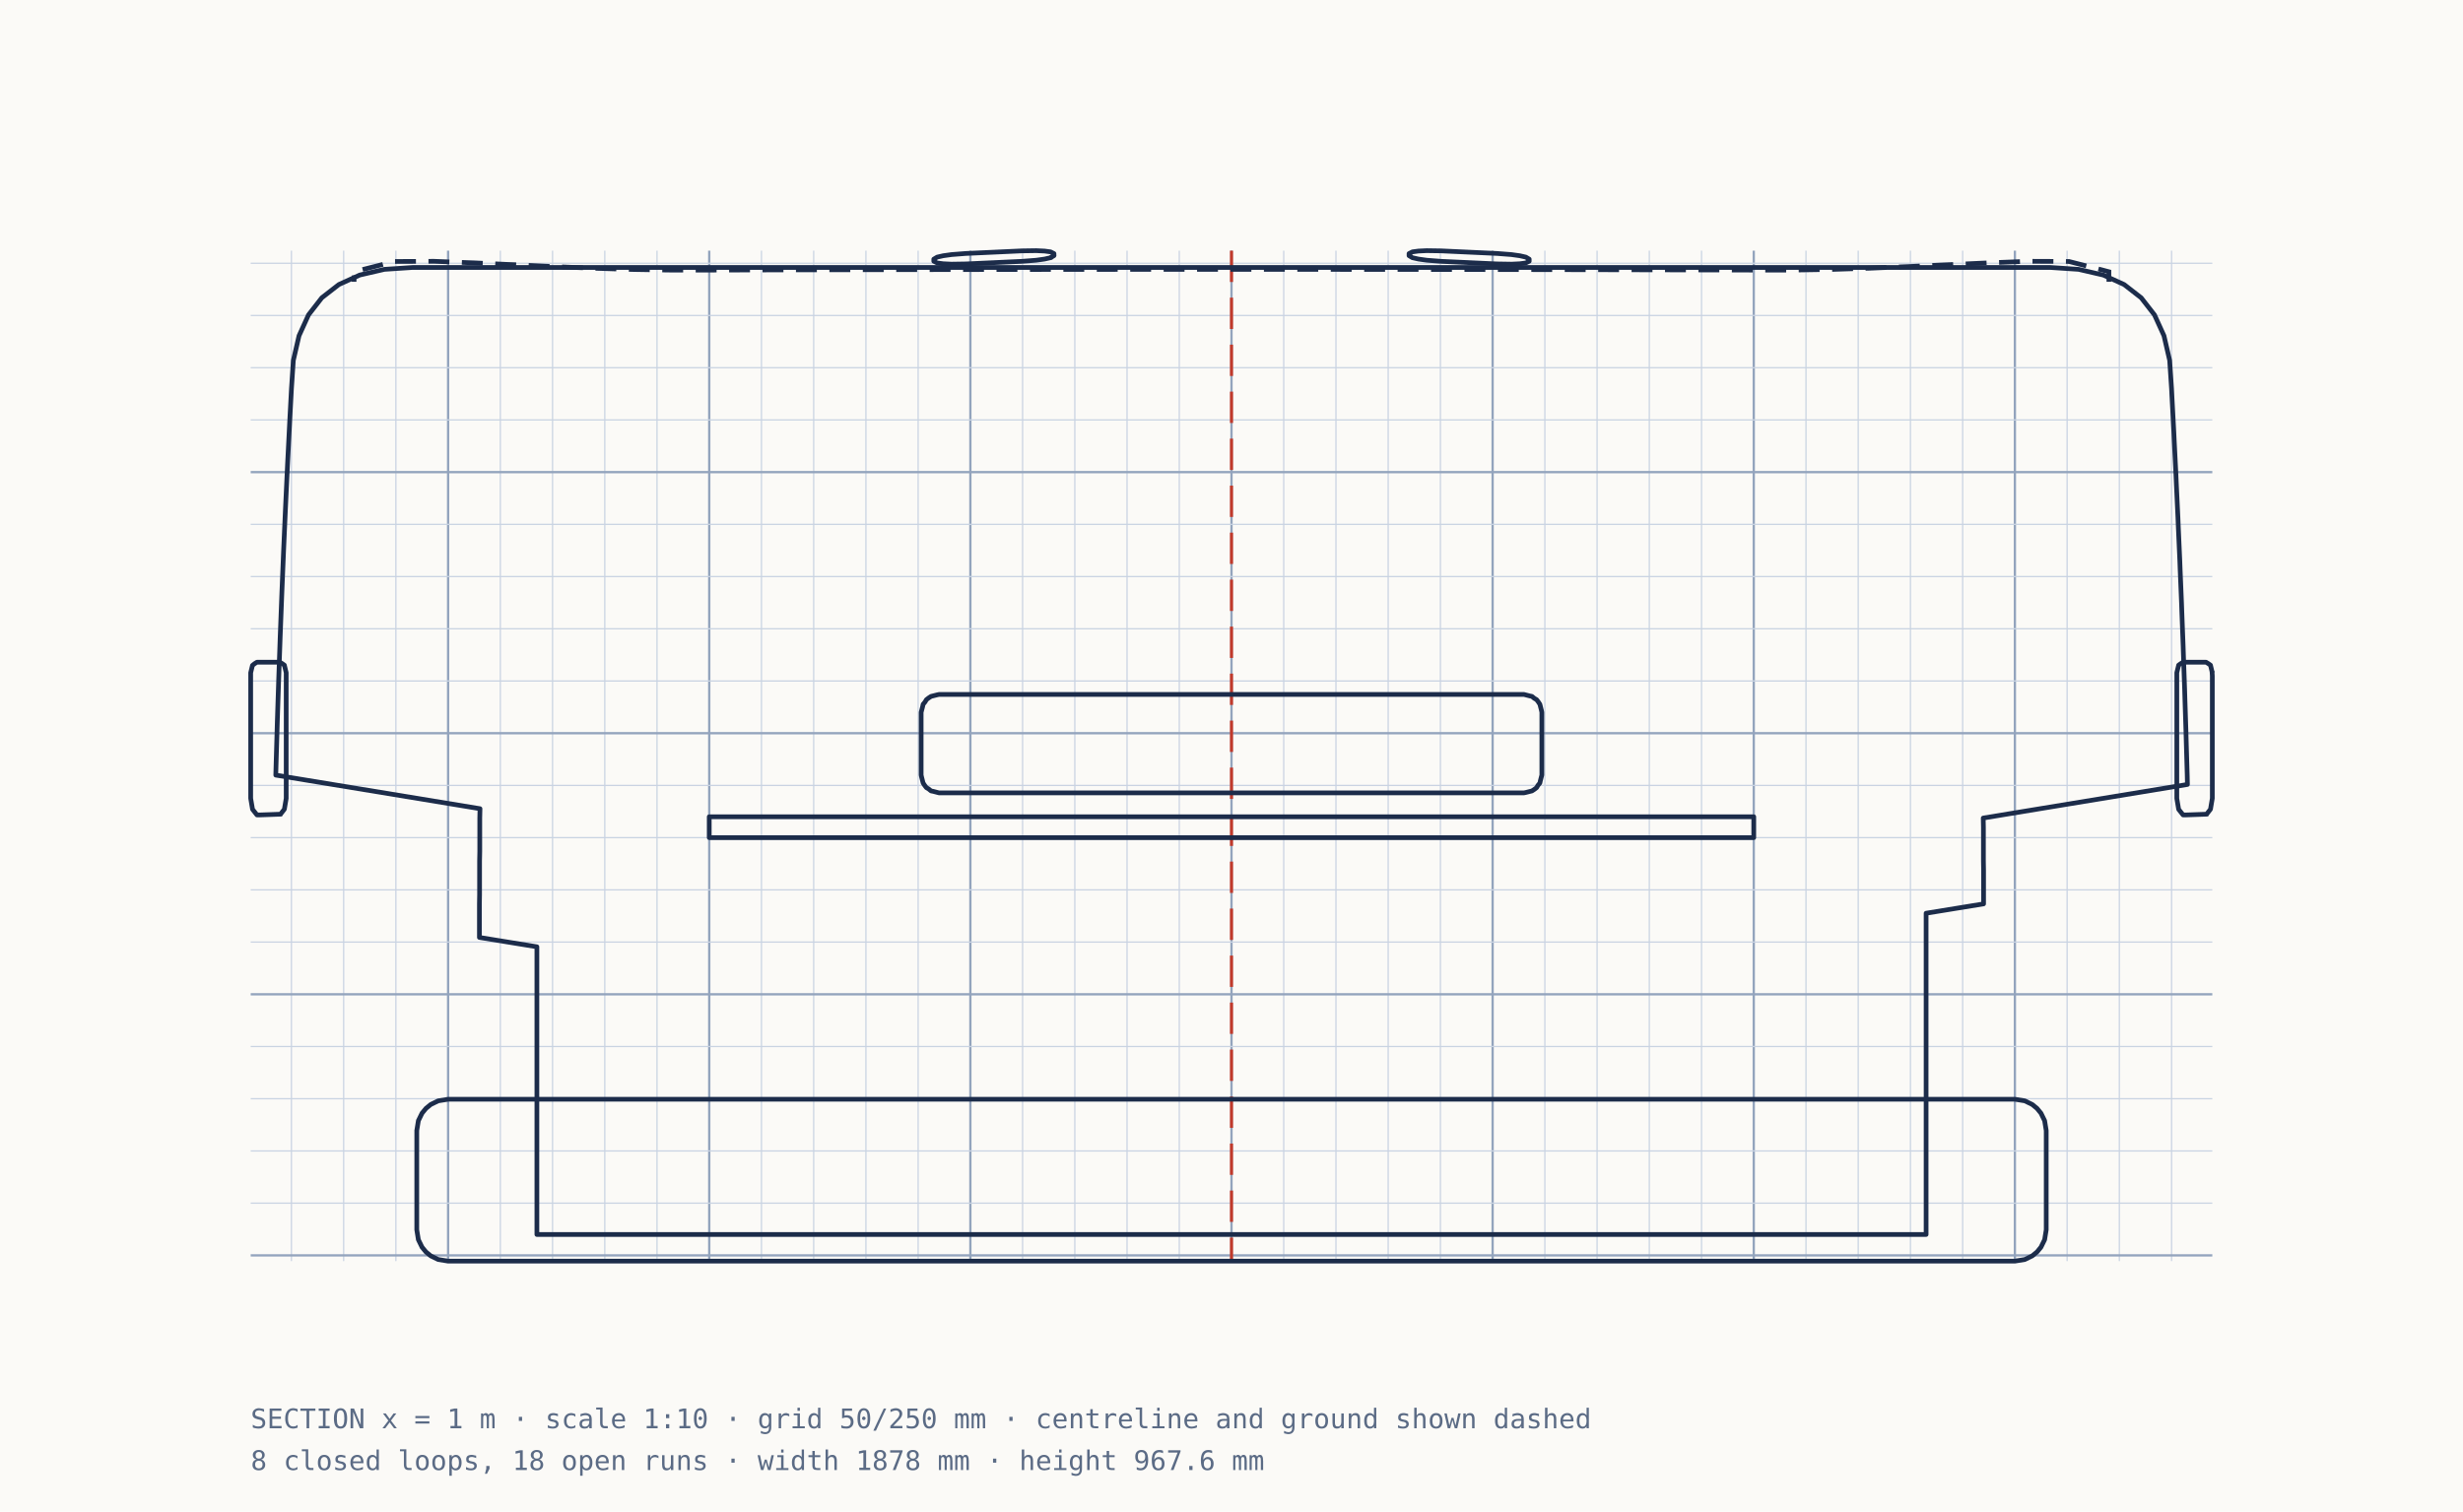
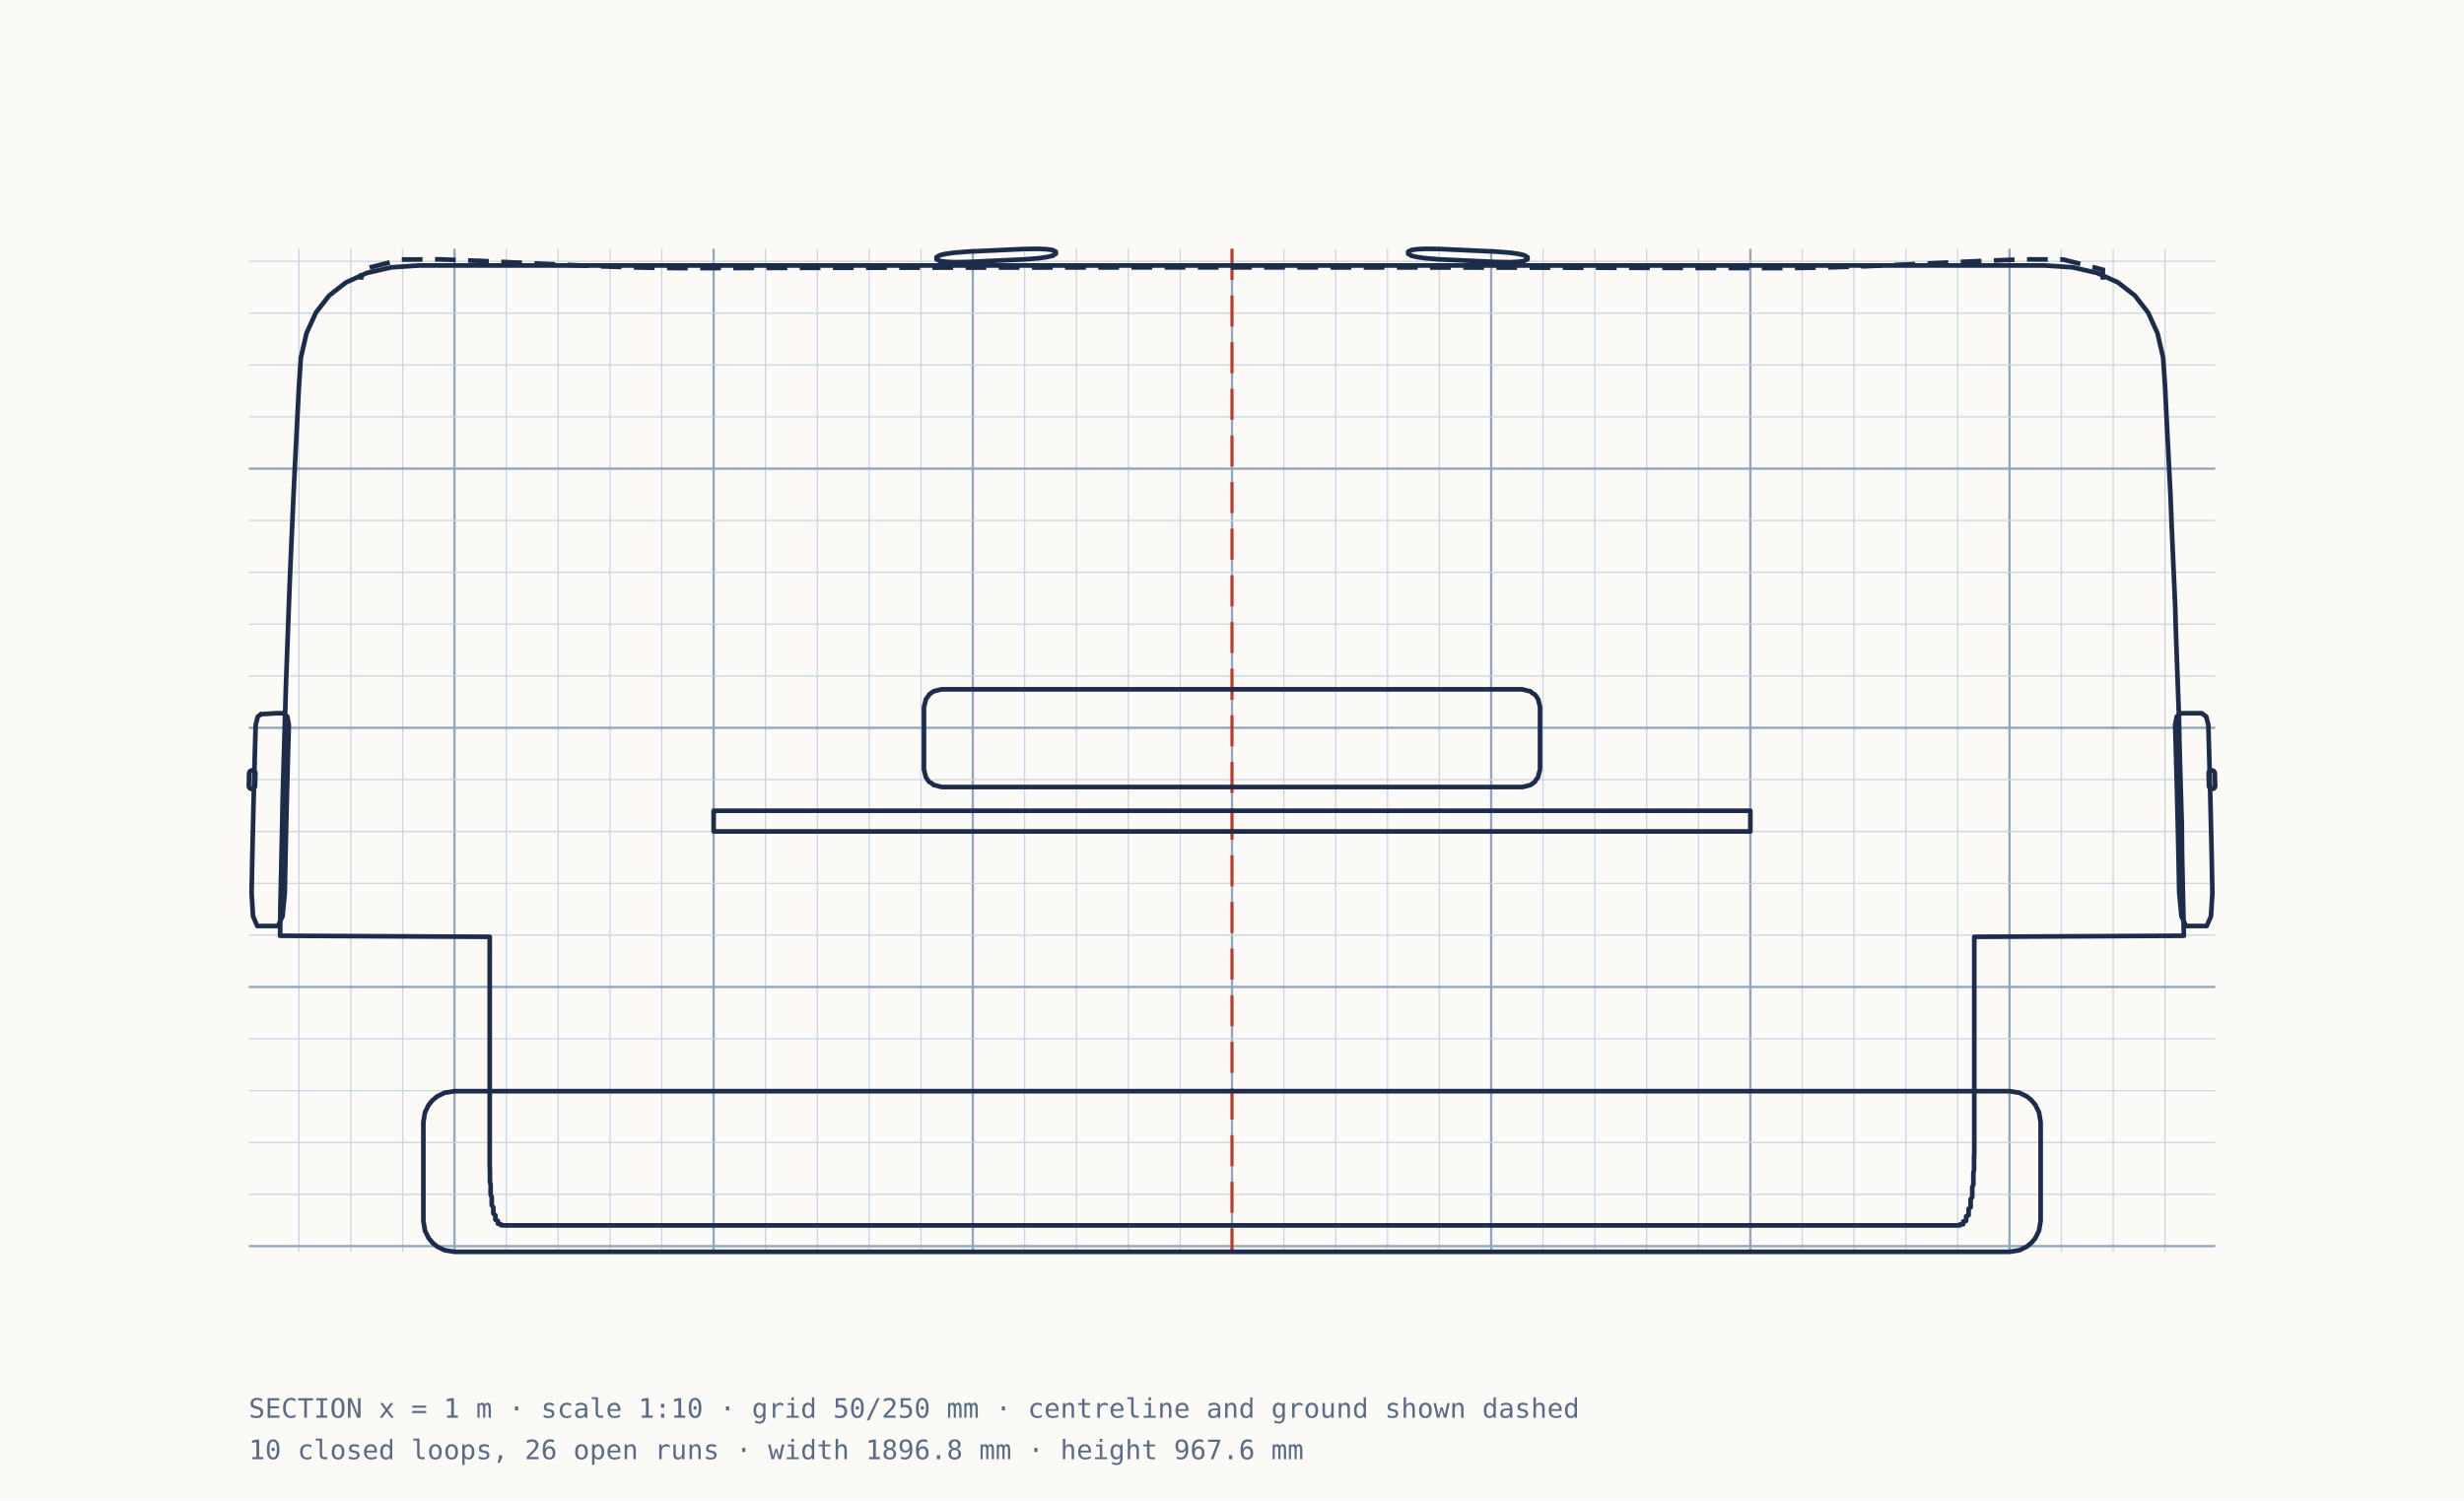
- <svg xmlns="http://www.w3.org/2000/svg" width="235.8mm" height="144.76mm" viewBox="0 0 235.802 144.757">
+ <svg xmlns="http://www.w3.org/2000/svg" width="237.68mm" height="144.76mm" viewBox="0 0 237.676 144.757">
  <style>
  .minor{stroke:#c9d3e2;stroke-width:.12}
  .major{stroke:#93a4bd;stroke-width:.22}
  .datum{stroke:#c0392b;stroke-width:.3;stroke-dasharray:3 1.5}
  .outline{fill:none;stroke:#1c2c4a;stroke-width:.45;stroke-linejoin:round}
  .open{fill:none;stroke:#1c2c4a;stroke-width:.45;stroke-dasharray:2 1.2}
  .ref{fill:none;stroke:#e08a00;stroke-width:.45;opacity:.85}
  text{font:2.6px ui-monospace,monospace;fill:#5b6b85}
</style>
  <rect width="100%" height="100%" fill="#fbfaf7" />
-   <line x1="27.901" y1="24" x2="27.901" y2="120.757" class="minor" />
-   <line x1="32.901" y1="24" x2="32.901" y2="120.757" class="minor" />
-   <line x1="37.901" y1="24" x2="37.901" y2="120.757" class="minor" />
-   <line x1="42.901" y1="24" x2="42.901" y2="120.757" class="major" />
-   <line x1="47.901" y1="24" x2="47.901" y2="120.757" class="minor" />
-   <line x1="52.901" y1="24" x2="52.901" y2="120.757" class="minor" />
-   <line x1="57.901" y1="24" x2="57.901" y2="120.757" class="minor" />
-   <line x1="62.901" y1="24" x2="62.901" y2="120.757" class="minor" />
-   <line x1="67.901" y1="24" x2="67.901" y2="120.757" class="major" />
-   <line x1="72.901" y1="24" x2="72.901" y2="120.757" class="minor" />
-   <line x1="77.901" y1="24" x2="77.901" y2="120.757" class="minor" />
-   <line x1="82.901" y1="24" x2="82.901" y2="120.757" class="minor" />
-   <line x1="87.901" y1="24" x2="87.901" y2="120.757" class="minor" />
-   <line x1="92.901" y1="24" x2="92.901" y2="120.757" class="major" />
-   <line x1="97.901" y1="24" x2="97.901" y2="120.757" class="minor" />
-   <line x1="102.901" y1="24" x2="102.901" y2="120.757" class="minor" />
-   <line x1="107.901" y1="24" x2="107.901" y2="120.757" class="minor" />
-   <line x1="112.901" y1="24" x2="112.901" y2="120.757" class="minor" />
-   <line x1="117.901" y1="24" x2="117.901" y2="120.757" class="major" />
-   <line x1="122.901" y1="24" x2="122.901" y2="120.757" class="minor" />
-   <line x1="127.901" y1="24" x2="127.901" y2="120.757" class="minor" />
-   <line x1="132.901" y1="24" x2="132.901" y2="120.757" class="minor" />
-   <line x1="137.901" y1="24" x2="137.901" y2="120.757" class="minor" />
-   <line x1="142.901" y1="24" x2="142.901" y2="120.757" class="major" />
-   <line x1="147.901" y1="24" x2="147.901" y2="120.757" class="minor" />
-   <line x1="152.901" y1="24" x2="152.901" y2="120.757" class="minor" />
-   <line x1="157.901" y1="24" x2="157.901" y2="120.757" class="minor" />
-   <line x1="162.901" y1="24" x2="162.901" y2="120.757" class="minor" />
-   <line x1="167.901" y1="24" x2="167.901" y2="120.757" class="major" />
-   <line x1="172.901" y1="24" x2="172.901" y2="120.757" class="minor" />
-   <line x1="177.901" y1="24" x2="177.901" y2="120.757" class="minor" />
-   <line x1="182.901" y1="24" x2="182.901" y2="120.757" class="minor" />
-   <line x1="187.901" y1="24" x2="187.901" y2="120.757" class="minor" />
-   <line x1="192.901" y1="24" x2="192.901" y2="120.757" class="major" />
-   <line x1="197.901" y1="24" x2="197.901" y2="120.757" class="minor" />
-   <line x1="202.901" y1="24" x2="202.901" y2="120.757" class="minor" />
-   <line x1="207.901" y1="24" x2="207.901" y2="120.757" class="minor" />
-   <line x1="24" y1="120.207" x2="211.802" y2="120.207" class="major" />
-   <line x1="24" y1="115.207" x2="211.802" y2="115.207" class="minor" />
-   <line x1="24" y1="110.207" x2="211.802" y2="110.207" class="minor" />
-   <line x1="24" y1="105.207" x2="211.802" y2="105.207" class="minor" />
-   <line x1="24" y1="100.207" x2="211.802" y2="100.207" class="minor" />
-   <line x1="24" y1="95.207" x2="211.802" y2="95.207" class="major" />
-   <line x1="24" y1="90.207" x2="211.802" y2="90.207" class="minor" />
-   <line x1="24" y1="85.207" x2="211.802" y2="85.207" class="minor" />
-   <line x1="24" y1="80.207" x2="211.802" y2="80.207" class="minor" />
-   <line x1="24" y1="75.207" x2="211.802" y2="75.207" class="minor" />
-   <line x1="24" y1="70.207" x2="211.802" y2="70.207" class="major" />
-   <line x1="24" y1="65.207" x2="211.802" y2="65.207" class="minor" />
-   <line x1="24" y1="60.207" x2="211.802" y2="60.207" class="minor" />
-   <line x1="24" y1="55.207" x2="211.802" y2="55.207" class="minor" />
-   <line x1="24" y1="50.207" x2="211.802" y2="50.207" class="minor" />
-   <line x1="24" y1="45.207" x2="211.802" y2="45.207" class="major" />
-   <line x1="24" y1="40.207" x2="211.802" y2="40.207" class="minor" />
-   <line x1="24" y1="35.207" x2="211.802" y2="35.207" class="minor" />
-   <line x1="24" y1="30.207" x2="211.802" y2="30.207" class="minor" />
-   <line x1="24" y1="25.207" x2="211.802" y2="25.207" class="minor" />
-   <line x1="117.901" y1="24" x2="117.901" y2="120.757" class="datum" />
-   <line x1="24" y1="145.207" x2="211.802" y2="145.207" class="datum" />
-   <path class="outline" d="M128.525 118.207 L136.843 118.207 L139.15 118.207 L147.467 118.207 L149.774 118.207 L158.092 118.207 L160.399 118.207 L168.716 118.207 L171.023 118.207 L179.341 118.207 L181.648 118.207 L183.803 118.207 L184.401 118.207 L184.401 118.098 L184.401 118.098 L184.401 117.841 L184.401 117.77 L184.401 117.341 L184.401 117.223 L184.401 116.623 L184.401 116.457 L184.401 115.686 L184.401 115.473 L184.401 114.531 L184.401 114.27 L184.401 113.156 L184.401 112.848 L184.401 111.563 L184.401 111.207 L184.401 107.992 L184.401 107.097 L184.401 103.883 L184.401 102.988 L184.401 99.773 L184.401 98.878 L184.401 95.663 L184.401 94.768 L184.401 91.554 L184.401 90.658 L184.401 87.444 L189.903 86.549 L189.903 83.334 L189.888 82.439 L189.888 79.225 L189.87 78.329 L209.419 75.115 L209.399 74.22 L209.305 71.005 L209.281 70.11 L209.178 66.895 L209.152 66 L209.039 62.786 L209.01 61.891 L208.887 58.676 L208.856 57.781 L208.723 54.566 L208.69 53.671 L208.547 50.457 L208.511 49.561 L208.359 46.347 L208.32 45.452 L208.158 42.237 L208.116 41.342 L207.945 38.128 L207.9 37.232 L207.757 35.09 L207.719 34.508 L207.29 32.651 L207.174 32.147 L206.46 30.576 L206.266 30.149 L205.266 28.864 L204.994 28.514 L203.709 27.515 L203.359 27.243 L201.789 26.529 L201.362 26.335 L199.505 25.906 L199 25.79 L196.858 25.647 L196.276 25.608 L190.148 25.608 L188.438 25.608 L182.311 25.608 L180.601 25.608 L174.473 25.608 L172.763 25.608 L166.636 25.608 L164.926 25.608 L158.798 25.608 L157.088 25.608 L150.961 25.608 L149.251 25.608 L143.123 25.608 L141.413 25.608 L135.286 25.608 L133.576 25.608 L127.448 25.608 L125.738 25.608 L119.611 25.608 L117.901 25.608 L111.773 25.608 L110.064 25.608 L103.936 25.608 L102.226 25.608 L96.098 25.608 L94.389 25.608 L88.261 25.608 L86.551 25.608 L80.423 25.608 L78.714 25.608 L72.586 25.608 L70.876 25.608 L64.748 25.608 L63.039 25.608 L56.911 25.608 L55.201 25.608 L49.073 25.608 L47.364 25.608 L41.236 25.608 L39.526 25.608 L37.384 25.751 L36.802 25.79 L34.945 26.218 L34.44 26.335 L32.87 27.049 L32.443 27.243 L31.157 28.242 L30.808 28.514 L29.808 29.799 L29.536 30.149 L28.822 31.72 L28.628 32.147 L28.2 34.003 L28.083 34.508 L27.941 36.65 L27.902 37.232 L27.731 40.447 L27.686 41.342 L27.524 44.557 L27.482 45.452 L27.331 48.666 L27.291 49.561 L27.149 52.776 L27.112 53.671 L26.98 56.886 L26.946 57.781 L26.823 60.995 L26.792 61.891 L26.679 65.105 L26.65 66 L26.546 69.215 L26.521 70.11 L26.427 73.324 L26.403 74.22 L45.953 77.434 L45.932 78.329 L45.932 81.544 L45.914 82.439 L45.914 85.654 L45.899 86.549 L45.899 89.763 L51.401 90.658 L51.401 93.873 L51.401 94.768 L51.401 97.983 L51.401 98.878 L51.401 102.092 L51.401 102.988 L51.401 106.202 L51.401 107.097 L51.401 110.312 L51.401 111.207 L51.401 112.491 L51.401 112.848 L51.401 113.961 L51.401 114.27 L51.401 115.211 L51.401 115.473 L51.401 116.243 L51.401 116.457 L51.401 117.056 L51.401 117.223 L51.401 117.651 L51.401 117.77 L51.401 118.098 L51.401 118.098 L51.401 118.207 L51.401 118.207 L53.557 118.207 L54.154 118.207 L62.472 118.207 L64.779 118.207 L73.096 118.207 L75.403 118.207 L83.721 118.207 L86.028 118.207 L94.345 118.207 L96.652 118.207 L104.97 118.207 L107.277 118.207 L115.594 118.207 L117.901 118.207 L126.218 118.207 L128.525 118.207 Z" />
-   <path class="outline" d="M88.69 66.996 L88.568 67.207 L88.374 67.444 L88.335 67.641 L88.188 68.207 L88.188 69.426 L88.188 74.207 L88.222 74.367 L88.374 74.97 L88.528 75.207 L88.69 75.418 L88.901 75.54 L89.138 75.734 L89.335 75.773 L89.901 75.92 L101.275 75.92 L145.901 75.92 L146.061 75.886 L146.664 75.734 L146.901 75.58 L147.112 75.418 L147.234 75.207 L147.428 74.97 L147.467 74.773 L147.614 74.207 L147.614 72.988 L147.614 68.207 L147.58 68.047 L147.428 67.444 L147.274 67.207 L147.112 66.996 L146.901 66.874 L146.664 66.68 L146.467 66.641 L145.901 66.494 L134.527 66.494 L89.901 66.494 L89.741 66.528 L89.138 66.68 L88.901 66.834 L88.69 66.996 Z" />
-   <path class="outline" d="M67.901 78.207 L67.901 78.67 L67.901 80.207 L91.035 80.207 L167.901 80.207 L167.901 79.744 L167.901 78.207 L144.767 78.207 L67.901 78.207 Z" />
-   <path class="outline" d="M145.505 24.487 L145.712 24.534 L146.079 24.618 L146.192 24.685 L146.403 24.812 L146.403 24.88 L146.403 25.012 L146.292 25.068 L146.079 25.176 L145.875 25.204 L145.505 25.253 L145.206 25.268 L144.707 25.292 L144.155 25.283 L143.335 25.27 L140.655 25.146 L137.967 25.022 L137.149 24.959 L136.595 24.916 L136.096 24.846 L135.797 24.804 L135.428 24.72 L135.223 24.674 L135.01 24.547 L134.899 24.48 L134.899 24.279 L134.899 24.279 L135.223 24.115 L135.223 24.115 L135.59 24.066 L135.797 24.038 L136.292 24.014 L136.595 24 L137.404 24.012 L137.967 24.021 L140.654 24.145 L143.335 24.269 L143.9 24.313 L144.707 24.375 L145.011 24.418 L145.505 24.487 Z" />
-   <path class="outline" d="M100.005 24.038 L100.375 24.088 L100.579 24.115 L100.792 24.223 L100.903 24.279 L100.903 24.48 L100.579 24.674 L100.212 24.757 L100.005 24.804 L99.511 24.874 L99.207 24.916 L98.4 24.979 L97.835 25.022 L95.154 25.146 L92.467 25.27 L91.904 25.279 L91.095 25.292 L90.792 25.277 L90.297 25.253 L90.09 25.226 L89.723 25.176 L89.61 25.119 L89.399 25.012 L89.399 24.943 L89.399 24.812 L89.51 24.745 L89.723 24.618 L89.928 24.571 L90.297 24.487 L90.596 24.445 L91.095 24.375 L91.649 24.332 L92.467 24.269 L95.155 24.145 L97.835 24.021 L98.655 24.008 L99.207 24 L99.706 24.024 L100.005 24.038 Z" />
-   <path class="outline" d="M208.402 64.71 L208.402 65.652 L208.402 68.738 L208.402 70.929 L208.402 72.034 L208.402 74.062 L208.402 76.447 L208.574 77.466 L208.581 77.497 L209.002 78.031 L209.328 78.031 L211.257 77.961 L211.627 77.486 L211.63 77.466 L211.765 76.664 L211.802 76.447 L211.802 74.062 L211.802 72.034 L211.802 70.929 L211.802 68.738 L211.802 65.652 L211.802 64.71 L211.776 64.31 L211.626 63.688 L211.615 63.68 L211.425 63.545 L211.212 63.413 L211.202 63.406 L209.06 63.406 L209.002 63.406 L208.778 63.545 L208.577 63.688 L208.572 63.711 L208.402 64.417 L208.402 64.71 Z" />
-   <path class="outline" d="M24 64.71 L24 65.652 L24 68.738 L24 70.929 L24 72.034 L24 74.062 L24 76.447 L24.172 77.466 L24.179 77.497 L24.6 78.031 L24.927 78.031 L26.855 77.961 L27.225 77.486 L27.228 77.466 L27.364 76.664 L27.4 76.447 L27.4 74.062 L27.4 72.034 L27.4 70.929 L27.4 68.738 L27.4 65.652 L27.4 64.71 L27.4 64.417 L27.374 64.31 L27.225 63.688 L27.214 63.68 L27.024 63.545 L26.811 63.413 L26.8 63.406 L24.658 63.406 L24.6 63.406 L24.377 63.545 L24.17 63.711 L24.17 63.711 L24 64.417 L24 64.71 Z" />
-   <path class="outline" d="M40.78 106.136 L40.405 106.593 L40.055 107.308 L39.901 108.257 L39.901 117.664 L39.901 117.757 L40.055 118.706 L40.405 119.421 L40.78 119.878 L41.237 120.253 L41.237 120.253 L41.952 120.603 L41.952 120.603 L42.901 120.757 L42.901 120.757 L191.43 120.757 L192.901 120.757 L193.85 120.603 L193.85 120.603 L194.565 120.253 L194.565 120.253 L195.022 119.878 L195.022 119.878 L195.397 119.421 L195.397 119.421 L195.747 118.706 L195.747 118.706 L195.901 117.757 L195.901 117.757 L195.901 108.257 L195.901 108.257 L195.747 107.308 L195.747 107.308 L195.397 106.593 L195.397 106.593 L195.022 106.136 L195.022 106.136 L194.565 105.761 L194.565 105.761 L193.85 105.411 L193.85 105.411 L192.901 105.257 L192.901 105.257 L44.372 105.257 L42.901 105.257 L41.952 105.411 L41.952 105.411 L41.237 105.761 L41.237 105.761 L40.784 106.132 L40.78 106.136 Z" />
-   <path class="open" d="M184.401 118.207 L184.401 118.207 L184.401 118.207" />
-   <path class="open" d="M51.401 118.207 L51.401 118.207 L51.401 118.207" />
-   <path class="open" d="M201.901 26.98 L201.901 26.812 L201.901 26.019 L201.227 25.839 L198.083 25.036 L197.409 25.031 L194.265 25.018 L193.591 25.041 L190.446 25.165 L189.773 25.193 L186.628 25.34 L185.954 25.368 L182.81 25.519 L182.136 25.545 L178.992 25.682 L178.318 25.7 L175.174 25.803 L174.5 25.812 L171.356 25.863 L170.682 25.862 L167.537 25.859 L166.864 25.856 L163.719 25.849 L163.045 25.847 L159.901 25.84 L159.227 25.838 L156.083 25.832 L155.409 25.83 L152.265 25.824 L151.591 25.823 L148.446 25.818 L147.773 25.816 L144.628 25.812 L143.954 25.811 L140.81 25.807 L140.136 25.806 L136.992 25.803 L136.318 25.802 L133.174 25.799 L132.5 25.798 L129.356 25.796 L128.682 25.796 L125.537 25.794 L124.864 25.794 L121.719 25.793 L121.045 25.793 L117.901 25.793 L117.227 25.793 L114.083 25.793 L113.409 25.794 L110.265 25.794 L109.591 25.795 L106.446 25.796 L105.773 25.797 L102.628 25.799 L101.954 25.8 L98.81 25.803 L98.136 25.804 L94.992 25.807 L94.318 25.808 L91.174 25.812 L90.5 25.813 L87.356 25.818 L86.682 25.819 L83.537 25.824 L82.864 25.826 L79.719 25.832 L79.045 25.834 L75.901 25.84 L75.227 25.842 L72.083 25.849 L71.409 25.851 L68.265 25.859 L67.591 25.86 L64.446 25.863 L63.773 25.855 L60.628 25.803 L59.954 25.785 L56.81 25.682 L56.136 25.656 L52.992 25.519 L52.318 25.492 L49.174 25.34 L48.5 25.313 L45.356 25.165 L44.682 25.143 L41.537 25.018 L40.864 25.023 L37.719 25.036 L37.045 25.216 L33.901 26.019 L33.901 26.812 L33.901 26.98" />
-   <path class="open" d="M100.903 24.48 L100.903 24.411" />
-   <path class="open" d="M100.579 24.674 L100.692 24.606" />
-   <path class="open" d="M211.802 64.417 L211.776 64.31" />
-   <path class="open" d="M208.577 77.493 L208.581 77.497" />
-   <path class="open" d="M211.202 78.031 L211.257 77.961" />
-   <path class="open" d="M211.626 77.493 L211.627 77.486" />
-   <path class="open" d="M24.176 77.493 L24.179 77.497" />
-   <path class="open" d="M26.8 78.031 L26.855 77.961" />
-   <path class="open" d="M27.225 77.493 L27.225 77.486" />
-   <path class="open" d="M40.405 106.593 L40.409 106.588" />
-   <path class="open" d="M40.055 107.308 L40.058 107.301" />
-   <path class="open" d="M39.901 108.257 L39.903 108.248" />
-   <path class="open" d="M40.055 118.706 L40.053 118.696" />
-   <path class="open" d="M40.405 119.421 L40.401 119.414" />
-   <path class="open" d="M40.78 119.878 L40.776 119.874" />
+   <line x1="28.838" y1="24" x2="28.838" y2="120.757" class="minor" />
+   <line x1="33.838" y1="24" x2="33.838" y2="120.757" class="minor" />
+   <line x1="38.838" y1="24" x2="38.838" y2="120.757" class="minor" />
+   <line x1="43.838" y1="24" x2="43.838" y2="120.757" class="major" />
+   <line x1="48.838" y1="24" x2="48.838" y2="120.757" class="minor" />
+   <line x1="53.838" y1="24" x2="53.838" y2="120.757" class="minor" />
+   <line x1="58.838" y1="24" x2="58.838" y2="120.757" class="minor" />
+   <line x1="63.838" y1="24" x2="63.838" y2="120.757" class="minor" />
+   <line x1="68.838" y1="24" x2="68.838" y2="120.757" class="major" />
+   <line x1="73.838" y1="24" x2="73.838" y2="120.757" class="minor" />
+   <line x1="78.838" y1="24" x2="78.838" y2="120.757" class="minor" />
+   <line x1="83.838" y1="24" x2="83.838" y2="120.757" class="minor" />
+   <line x1="88.838" y1="24" x2="88.838" y2="120.757" class="minor" />
+   <line x1="93.838" y1="24" x2="93.838" y2="120.757" class="major" />
+   <line x1="98.838" y1="24" x2="98.838" y2="120.757" class="minor" />
+   <line x1="103.838" y1="24" x2="103.838" y2="120.757" class="minor" />
+   <line x1="108.838" y1="24" x2="108.838" y2="120.757" class="minor" />
+   <line x1="113.838" y1="24" x2="113.838" y2="120.757" class="minor" />
+   <line x1="118.838" y1="24" x2="118.838" y2="120.757" class="major" />
+   <line x1="123.838" y1="24" x2="123.838" y2="120.757" class="minor" />
+   <line x1="128.838" y1="24" x2="128.838" y2="120.757" class="minor" />
+   <line x1="133.838" y1="24" x2="133.838" y2="120.757" class="minor" />
+   <line x1="138.838" y1="24" x2="138.838" y2="120.757" class="minor" />
+   <line x1="143.838" y1="24" x2="143.838" y2="120.757" class="major" />
+   <line x1="148.838" y1="24" x2="148.838" y2="120.757" class="minor" />
+   <line x1="153.838" y1="24" x2="153.838" y2="120.757" class="minor" />
+   <line x1="158.838" y1="24" x2="158.838" y2="120.757" class="minor" />
+   <line x1="163.838" y1="24" x2="163.838" y2="120.757" class="minor" />
+   <line x1="168.838" y1="24" x2="168.838" y2="120.757" class="major" />
+   <line x1="173.838" y1="24" x2="173.838" y2="120.757" class="minor" />
+   <line x1="178.838" y1="24" x2="178.838" y2="120.757" class="minor" />
+   <line x1="183.838" y1="24" x2="183.838" y2="120.757" class="minor" />
+   <line x1="188.838" y1="24" x2="188.838" y2="120.757" class="minor" />
+   <line x1="193.838" y1="24" x2="193.838" y2="120.757" class="major" />
+   <line x1="198.838" y1="24" x2="198.838" y2="120.757" class="minor" />
+   <line x1="203.838" y1="24" x2="203.838" y2="120.757" class="minor" />
+   <line x1="208.838" y1="24" x2="208.838" y2="120.757" class="minor" />
+   <line x1="24" y1="120.207" x2="213.676" y2="120.207" class="major" />
+   <line x1="24" y1="115.207" x2="213.676" y2="115.207" class="minor" />
+   <line x1="24" y1="110.207" x2="213.676" y2="110.207" class="minor" />
+   <line x1="24" y1="105.207" x2="213.676" y2="105.207" class="minor" />
+   <line x1="24" y1="100.207" x2="213.676" y2="100.207" class="minor" />
+   <line x1="24" y1="95.207" x2="213.676" y2="95.207" class="major" />
+   <line x1="24" y1="90.207" x2="213.676" y2="90.207" class="minor" />
+   <line x1="24" y1="85.207" x2="213.676" y2="85.207" class="minor" />
+   <line x1="24" y1="80.207" x2="213.676" y2="80.207" class="minor" />
+   <line x1="24" y1="75.207" x2="213.676" y2="75.207" class="minor" />
+   <line x1="24" y1="70.207" x2="213.676" y2="70.207" class="major" />
+   <line x1="24" y1="65.207" x2="213.676" y2="65.207" class="minor" />
+   <line x1="24" y1="60.207" x2="213.676" y2="60.207" class="minor" />
+   <line x1="24" y1="55.207" x2="213.676" y2="55.207" class="minor" />
+   <line x1="24" y1="50.207" x2="213.676" y2="50.207" class="minor" />
+   <line x1="24" y1="45.207" x2="213.676" y2="45.207" class="major" />
+   <line x1="24" y1="40.207" x2="213.676" y2="40.207" class="minor" />
+   <line x1="24" y1="35.207" x2="213.676" y2="35.207" class="minor" />
+   <line x1="24" y1="30.207" x2="213.676" y2="30.207" class="minor" />
+   <line x1="24" y1="25.207" x2="213.676" y2="25.207" class="minor" />
+   <line x1="118.838" y1="24" x2="118.838" y2="120.757" class="datum" />
+   <line x1="24" y1="145.207" x2="213.676" y2="145.207" class="datum" />
+   <path class="outline" d="M129.463 118.207 L137.963 118.207 L140.088 118.207 L148.588 118.207 L150.713 118.207 L159.213 118.207 L161.338 118.207 L169.837 118.207 L171.962 118.207 L180.462 118.207 L182.587 118.207 L184.788 118.207 L186.913 118.207 L189.038 118.207 L189.038 118.119 L189.366 118.098 L189.366 117.835 L189.65 117.77 L189.65 117.332 L189.891 117.223 L189.891 116.61 L190.088 116.457 L190.088 115.67 L190.241 115.473 L190.241 114.51 L190.35 114.27 L190.35 113.132 L190.416 112.848 L190.416 111.535 L190.438 111.207 L190.438 109.47 L190.438 109.47 L190.438 107.836 L190.438 107.734 L190.438 105.997 L190.438 105.997 L190.438 104.363 L190.438 104.261 L190.438 102.626 L190.438 102.524 L190.438 100.89 L190.438 100.787 L190.438 99.153 L190.438 99.051 L190.438 97.314 L190.438 97.314 L190.438 95.68 L190.437 95.578 L190.437 93.841 L190.437 93.841 L190.437 92.207 L190.437 92.104 L190.437 90.47 L190.436 90.368 L210.654 90.266 L210.654 90.266 L210.48 82.356 L210.457 79.659 L210.228 71.75 L210.178 69.053 L209.891 61.144 L209.815 58.447 L209.47 50.538 L209.367 47.841 L208.967 39.932 L208.838 37.235 L208.692 35.051 L208.656 34.51 L208.219 32.617 L208.111 32.148 L207.383 30.546 L207.203 30.149 L206.184 28.839 L205.931 28.514 L204.621 27.495 L204.296 27.242 L202.694 26.514 L202.297 26.334 L200.405 25.897 L199.936 25.789 L197.752 25.643 L197.21 25.607 L190.944 25.607 L189.373 25.607 L183.106 25.607 L181.536 25.607 L175.269 25.607 L173.699 25.607 L167.432 25.607 L165.861 25.607 L159.595 25.607 L158.024 25.607 L151.758 25.607 L150.187 25.607 L143.92 25.607 L142.35 25.607 L136.083 25.607 L134.512 25.607 L128.246 25.607 L126.675 25.607 L120.409 25.607 L118.838 25.607 L112.571 25.607 L111.001 25.607 L104.734 25.607 L103.164 25.607 L96.897 25.607 L95.326 25.607 L89.06 25.607 L87.489 25.607 L81.222 25.607 L79.652 25.607 L73.385 25.607 L71.815 25.607 L65.548 25.607 L63.977 25.607 L57.711 25.607 L56.14 25.607 L49.874 25.607 L48.303 25.607 L42.036 25.607 L40.466 25.607 L38.282 25.753 L37.74 25.789 L35.848 26.226 L35.379 26.334 L33.777 27.062 L33.38 27.242 L32.07 28.261 L31.745 28.514 L30.726 29.824 L30.473 30.149 L29.745 31.751 L29.565 32.148 L29.128 34.04 L29.02 34.51 L28.874 36.693 L28.838 37.235 L28.438 45.144 L28.309 47.841 L27.964 55.75 L27.861 58.447 L27.575 66.356 L27.498 69.053 L27.269 76.962 L27.219 79.659 L27.045 87.569 L27.022 90.266 L47.24 90.368 L47.24 90.368 L47.24 92.002 L47.239 92.104 L47.239 93.739 L47.239 93.841 L47.239 95.475 L47.239 95.578 L47.239 97.212 L47.238 97.314 L47.238 99.051 L47.238 99.051 L47.238 100.685 L47.238 100.787 L47.238 102.524 L47.238 102.524 L47.238 104.158 L47.238 104.261 L47.238 105.895 L47.238 105.997 L47.238 107.631 L47.238 107.734 L47.238 109.368 L47.238 109.47 L47.238 111.207 L47.238 111.207 L47.238 112.519 L47.26 112.848 L47.26 113.985 L47.326 114.27 L47.326 115.232 L47.435 115.473 L47.435 116.26 L47.588 116.457 L47.588 117.069 L47.785 117.223 L47.785 117.66 L48.026 117.77 L48.026 118.032 L48.31 118.098 L48.31 118.185 L48.638 118.207 L50.763 118.207 L52.964 118.207 L55.089 118.207 L63.589 118.207 L65.714 118.207 L74.213 118.207 L76.338 118.207 L84.838 118.207 L86.963 118.207 L95.463 118.207 L97.588 118.207 L106.088 118.207 L108.213 118.207 L116.713 118.207 L118.838 118.207 L127.338 118.207 L129.463 118.207 Z" />
+   <path class="outline" d="M89.627 66.996 L89.505 67.207 L89.311 67.444 L89.272 67.641 L89.125 68.207 L89.125 69.426 L89.125 74.207 L89.159 74.367 L89.311 74.97 L89.465 75.207 L89.627 75.418 L89.838 75.54 L90.075 75.734 L90.272 75.773 L90.838 75.92 L102.212 75.92 L146.838 75.92 L146.998 75.886 L147.601 75.734 L147.838 75.58 L148.049 75.418 L148.171 75.207 L148.365 74.97 L148.404 74.773 L148.551 74.207 L148.551 72.988 L148.551 68.207 L148.517 68.047 L148.365 67.444 L148.211 67.207 L148.049 66.996 L147.838 66.874 L147.601 66.68 L147.404 66.641 L146.838 66.494 L135.464 66.494 L90.838 66.494 L90.678 66.528 L90.075 66.68 L89.838 66.834 L89.627 66.996 Z" />
+   <path class="outline" d="M68.838 78.207 L68.838 78.67 L68.838 80.207 L91.972 80.207 L168.838 80.207 L168.838 79.744 L168.838 78.207 L145.704 78.207 L68.838 78.207 Z" />
+   <path class="outline" d="M146.442 24.487 L146.649 24.534 L147.016 24.618 L147.129 24.685 L147.34 24.812 L147.34 24.88 L147.34 25.012 L147.229 25.068 L147.016 25.176 L146.812 25.204 L146.442 25.253 L146.143 25.268 L145.644 25.292 L145.092 25.283 L144.272 25.27 L141.592 25.146 L138.904 25.022 L138.086 24.959 L137.532 24.916 L137.033 24.846 L136.734 24.804 L136.365 24.72 L136.16 24.674 L135.947 24.547 L135.836 24.48 L135.836 24.279 L135.836 24.279 L136.16 24.115 L136.16 24.115 L136.527 24.066 L136.734 24.038 L137.229 24.014 L137.532 24 L138.341 24.012 L138.904 24.021 L141.591 24.145 L144.272 24.269 L144.837 24.313 L145.644 24.375 L145.948 24.418 L146.442 24.487 Z" />
+   <path class="outline" d="M100.942 24.038 L101.312 24.088 L101.516 24.115 L101.729 24.223 L101.84 24.279 L101.84 24.48 L101.516 24.674 L101.149 24.757 L100.942 24.804 L100.448 24.874 L100.144 24.916 L99.337 24.979 L98.772 25.022 L96.091 25.146 L93.404 25.27 L92.841 25.279 L92.032 25.292 L91.729 25.277 L91.234 25.253 L91.027 25.226 L90.66 25.176 L90.547 25.119 L90.336 25.012 L90.336 24.943 L90.336 24.812 L90.447 24.745 L90.66 24.618 L90.865 24.571 L91.234 24.487 L91.533 24.445 L92.032 24.375 L92.586 24.332 L93.404 24.269 L96.092 24.145 L98.772 24.021 L99.592 24.008 L100.144 24 L100.643 24.024 L100.942 24.038 Z" />
+   <path class="outline" d="M210.421 88.383 L210.861 89.323 L212.771 89.323 L212.861 89.323 L213.158 88.64 L213.269 88.383 L213.32 87.552 L213.388 86.432 L213.408 86.184 L213.399 85.746 L213.384 84.983 L213.379 84.687 L213.358 83.629 L213.345 82.967 L213.326 82.13 L213.306 81.183 L213.291 80.531 L213.265 79.357 L213.252 78.861 L213.221 77.501 L213.211 77.139 L213.173 75.623 L213.166 75.376 L213.119 73.583 L213.119 73.583 L213.069 71.823 L213.067 71.764 L213.028 70.388 L213.013 69.922 L213.006 69.892 L213.006 69.892 L212.849 69.274 L212.812 69.13 L212.503 68.896 L212.377 68.8 L211.01 68.8 L210.377 68.8 L210.065 69.049 L209.964 69.13 L209.815 69.93 L209.828 70.388 L209.867 71.764 L209.869 71.823 L209.923 73.729 L209.966 75.376 L209.973 75.623 L210.011 77.139 L210.021 77.501 L210.052 78.861 L210.065 79.357 L210.091 80.531 L210.106 81.183 L210.126 82.13 L210.145 82.967 L210.158 83.629 L210.179 84.687 L210.184 84.983 L210.199 85.746 L210.208 86.184 L210.238 86.432 L210.421 88.383 Z" />
+   <path class="outline" d="M27.438 86.432 L27.468 86.184 L27.477 85.746 L27.492 84.983 L27.497 84.687 L27.518 83.629 L27.531 82.967 L27.55 82.13 L27.57 81.183 L27.585 80.531 L27.611 79.357 L27.624 78.861 L27.655 77.501 L27.665 77.139 L27.703 75.623 L27.71 75.376 L27.757 73.583 L27.757 73.583 L27.807 71.823 L27.809 71.764 L27.848 70.388 L27.861 69.93 L27.855 69.892 L27.712 69.13 L27.611 69.049 L27.299 68.8 L26.666 68.8 L25.173 68.896 L24.864 69.13 L24.827 69.274 L24.661 69.93 L24.648 70.388 L24.609 71.764 L24.607 71.823 L24.553 73.729 L24.51 75.376 L24.503 75.623 L24.465 77.139 L24.455 77.501 L24.424 78.861 L24.411 79.357 L24.385 80.531 L24.37 81.183 L24.35 82.13 L24.331 82.967 L24.318 83.629 L24.297 84.687 L24.292 84.983 L24.277 85.746 L24.268 86.184 L24.275 86.276 L24.288 86.432 L24.356 87.552 L24.407 88.383 L24.518 88.64 L24.815 89.323 L24.905 89.323 L26.815 89.323 L26.844 89.262 L27.255 88.383 L27.438 86.432 Z" />
+   <path class="outline" d="M213.128 74.395 L213.074 74.473 L213.045 74.607 L213.055 74.961 L213.076 75.807 L213.111 75.941 L213.128 75.964 L213.193 76.036 L213.249 76.075 L213.249 76.075 L213.384 76.107 L213.384 76.107 L213.384 76.107 L213.384 76.107 L213.517 76.075 L213.54 76.059 L213.54 76.059 L213.61 75.996 L213.656 75.902 L213.656 75.902 L213.676 75.807 L213.666 75.453 L213.635 74.567 L213.635 74.567 L213.593 74.45 L213.593 74.45 L213.529 74.378 L213.473 74.339 L213.473 74.339 L213.433 74.329 L213.338 74.307 L213.338 74.307 L213.298 74.316 L213.298 74.316 L213.182 74.355 L213.182 74.355 L213.128 74.395 Z" />
+   <path class="outline" d="M24.548 74.395 L24.602 74.473 L24.631 74.607 L24.621 74.961 L24.6 75.807 L24.565 75.941 L24.548 75.964 L24.507 76.019 L24.483 76.036 L24.427 76.075 L24.387 76.085 L24.292 76.107 L24.292 76.107 L24.292 76.107 L24.253 76.098 L24.159 76.075 L24.136 76.059 L24.066 75.996 L24.028 75.941 L24.02 75.902 L24 75.807 L24.01 75.453 L24.031 74.607 L24.041 74.567 L24.066 74.473 L24.083 74.45 L24.124 74.395 L24.147 74.378 L24.203 74.339 L24.243 74.329 L24.338 74.307 L24.338 74.307 L24.338 74.307 L24.378 74.316 L24.472 74.339 L24.548 74.395 L24.494 74.355 Z" />
+   <path class="outline" d="M41.717 106.136 L41.342 106.593 L40.992 107.308 L40.838 108.257 L40.838 117.664 L40.838 117.757 L40.992 118.706 L41.342 119.421 L41.717 119.878 L42.174 120.253 L42.174 120.253 L42.889 120.603 L42.889 120.603 L43.838 120.757 L43.838 120.757 L192.367 120.757 L193.838 120.757 L194.787 120.603 L194.787 120.603 L195.502 120.253 L195.502 120.253 L195.959 119.878 L195.959 119.878 L196.334 119.421 L196.334 119.421 L196.684 118.706 L196.684 118.706 L196.838 117.757 L196.838 117.757 L196.838 108.257 L196.838 108.257 L196.684 107.308 L196.684 107.308 L196.334 106.593 L196.334 106.593 L195.959 106.136 L195.959 106.136 L195.502 105.761 L195.502 105.761 L194.787 105.411 L194.787 105.411 L193.838 105.257 L193.838 105.257 L45.309 105.257 L43.838 105.257 L42.889 105.411 L42.889 105.411 L42.174 105.761 L42.174 105.761 L41.721 106.132 L41.717 106.136 Z" />
+   <path class="open" d="M186.913 118.207 L186.913 118.207" />
+   <path class="open" d="M48.638 118.207 L48.638 118.207" />
+   <path class="open" d="M202.838 26.98 L202.838 26.812 L202.838 26.019 L202.164 25.839 L199.02 25.036 L198.346 25.031 L195.202 25.018 L194.528 25.041 L191.383 25.165 L190.71 25.193 L187.565 25.34 L186.891 25.368 L183.747 25.519 L183.073 25.545 L179.929 25.682 L179.255 25.7 L176.111 25.803 L175.437 25.812 L172.293 25.863 L171.619 25.862 L168.474 25.859 L167.801 25.856 L164.656 25.849 L163.982 25.847 L160.838 25.84 L160.164 25.838 L157.02 25.832 L156.346 25.83 L153.202 25.824 L152.528 25.823 L149.383 25.818 L148.71 25.816 L145.565 25.812 L144.891 25.811 L141.747 25.807 L141.073 25.806 L137.929 25.803 L137.255 25.802 L134.111 25.799 L133.437 25.798 L130.293 25.796 L129.619 25.796 L126.474 25.794 L125.801 25.794 L122.656 25.793 L121.982 25.793 L118.838 25.793 L118.164 25.793 L115.02 25.793 L114.346 25.794 L111.202 25.794 L110.528 25.795 L107.383 25.796 L106.71 25.797 L103.565 25.799 L102.891 25.8 L99.747 25.803 L99.073 25.804 L95.929 25.807 L95.255 25.808 L92.111 25.812 L91.437 25.813 L88.293 25.818 L87.619 25.819 L84.474 25.824 L83.801 25.826 L80.656 25.832 L79.982 25.834 L76.838 25.84 L76.164 25.842 L73.02 25.849 L72.346 25.851 L69.202 25.859 L68.528 25.86 L65.383 25.863 L64.71 25.855 L61.565 25.803 L60.891 25.785 L57.747 25.682 L57.073 25.656 L53.929 25.519 L53.255 25.492 L50.111 25.34 L49.437 25.313 L46.293 25.165 L45.619 25.143 L42.474 25.018 L41.801 25.023 L38.656 25.036 L37.982 25.216 L34.838 26.019 L34.838 26.812 L34.838 26.98" />
+   <path class="open" d="M101.84 24.48 L101.84 24.411" />
+   <path class="open" d="M101.516 24.674 L101.629 24.606" />
+   <path class="open" d="M210.861 89.323 L210.832 89.262" />
+   <path class="open" d="M213.408 86.184 L213.401 86.276" />
+   <path class="open" d="M209.815 69.93 L209.821 69.892" />
+   <path class="open" d="M209.919 73.583 L209.923 73.729" />
+   <path class="open" d="M25.173 68.896 L25.299 68.8" />
+   <path class="open" d="M24.661 69.93 L24.67 69.892 L24.663 69.922" />
+   <path class="open" d="M24.557 73.583 L24.553 73.729" />
+   <path class="open" d="M213.594 76.019 L213.61 75.996" />
+   <path class="open" d="M213.074 74.473 L213.112 74.418" />
+   <path class="open" d="M213.045 74.607 L213.065 74.512" />
+   <path class="open" d="M213.111 75.941 L213.087 75.847" />
+   <path class="open" d="M24.066 75.996 L24.082 76.019" />
+   <path class="open" d="M24.564 74.418 L24.602 74.473" />
+   <path class="open" d="M24.611 74.512 L24.631 74.607" />
+   <path class="open" d="M24.589 75.847 L24.565 75.941" />
+   <path class="open" d="M41.342 106.593 L41.346 106.588" />
+   <path class="open" d="M40.992 107.308 L40.995 107.301" />
+   <path class="open" d="M40.838 108.257 L40.84 108.248" />
+   <path class="open" d="M40.992 118.706 L40.99 118.696" />
+   <path class="open" d="M41.342 119.421 L41.338 119.414" />
+   <path class="open" d="M41.717 119.878 L41.713 119.874" />
  <text x="24" y="136.76">SECTION x = 1 m  ·  scale 1:10  ·  grid 50/250 mm  ·  centreline and ground shown dashed</text>
-   <text x="24" y="140.76">8 closed loops, 18 open runs  ·  width 1878 mm  ·  height 967.6 mm</text>
+   <text x="24" y="140.76">10 closed loops, 26 open runs  ·  width 1896.8 mm  ·  height 967.6 mm</text>
</svg>
